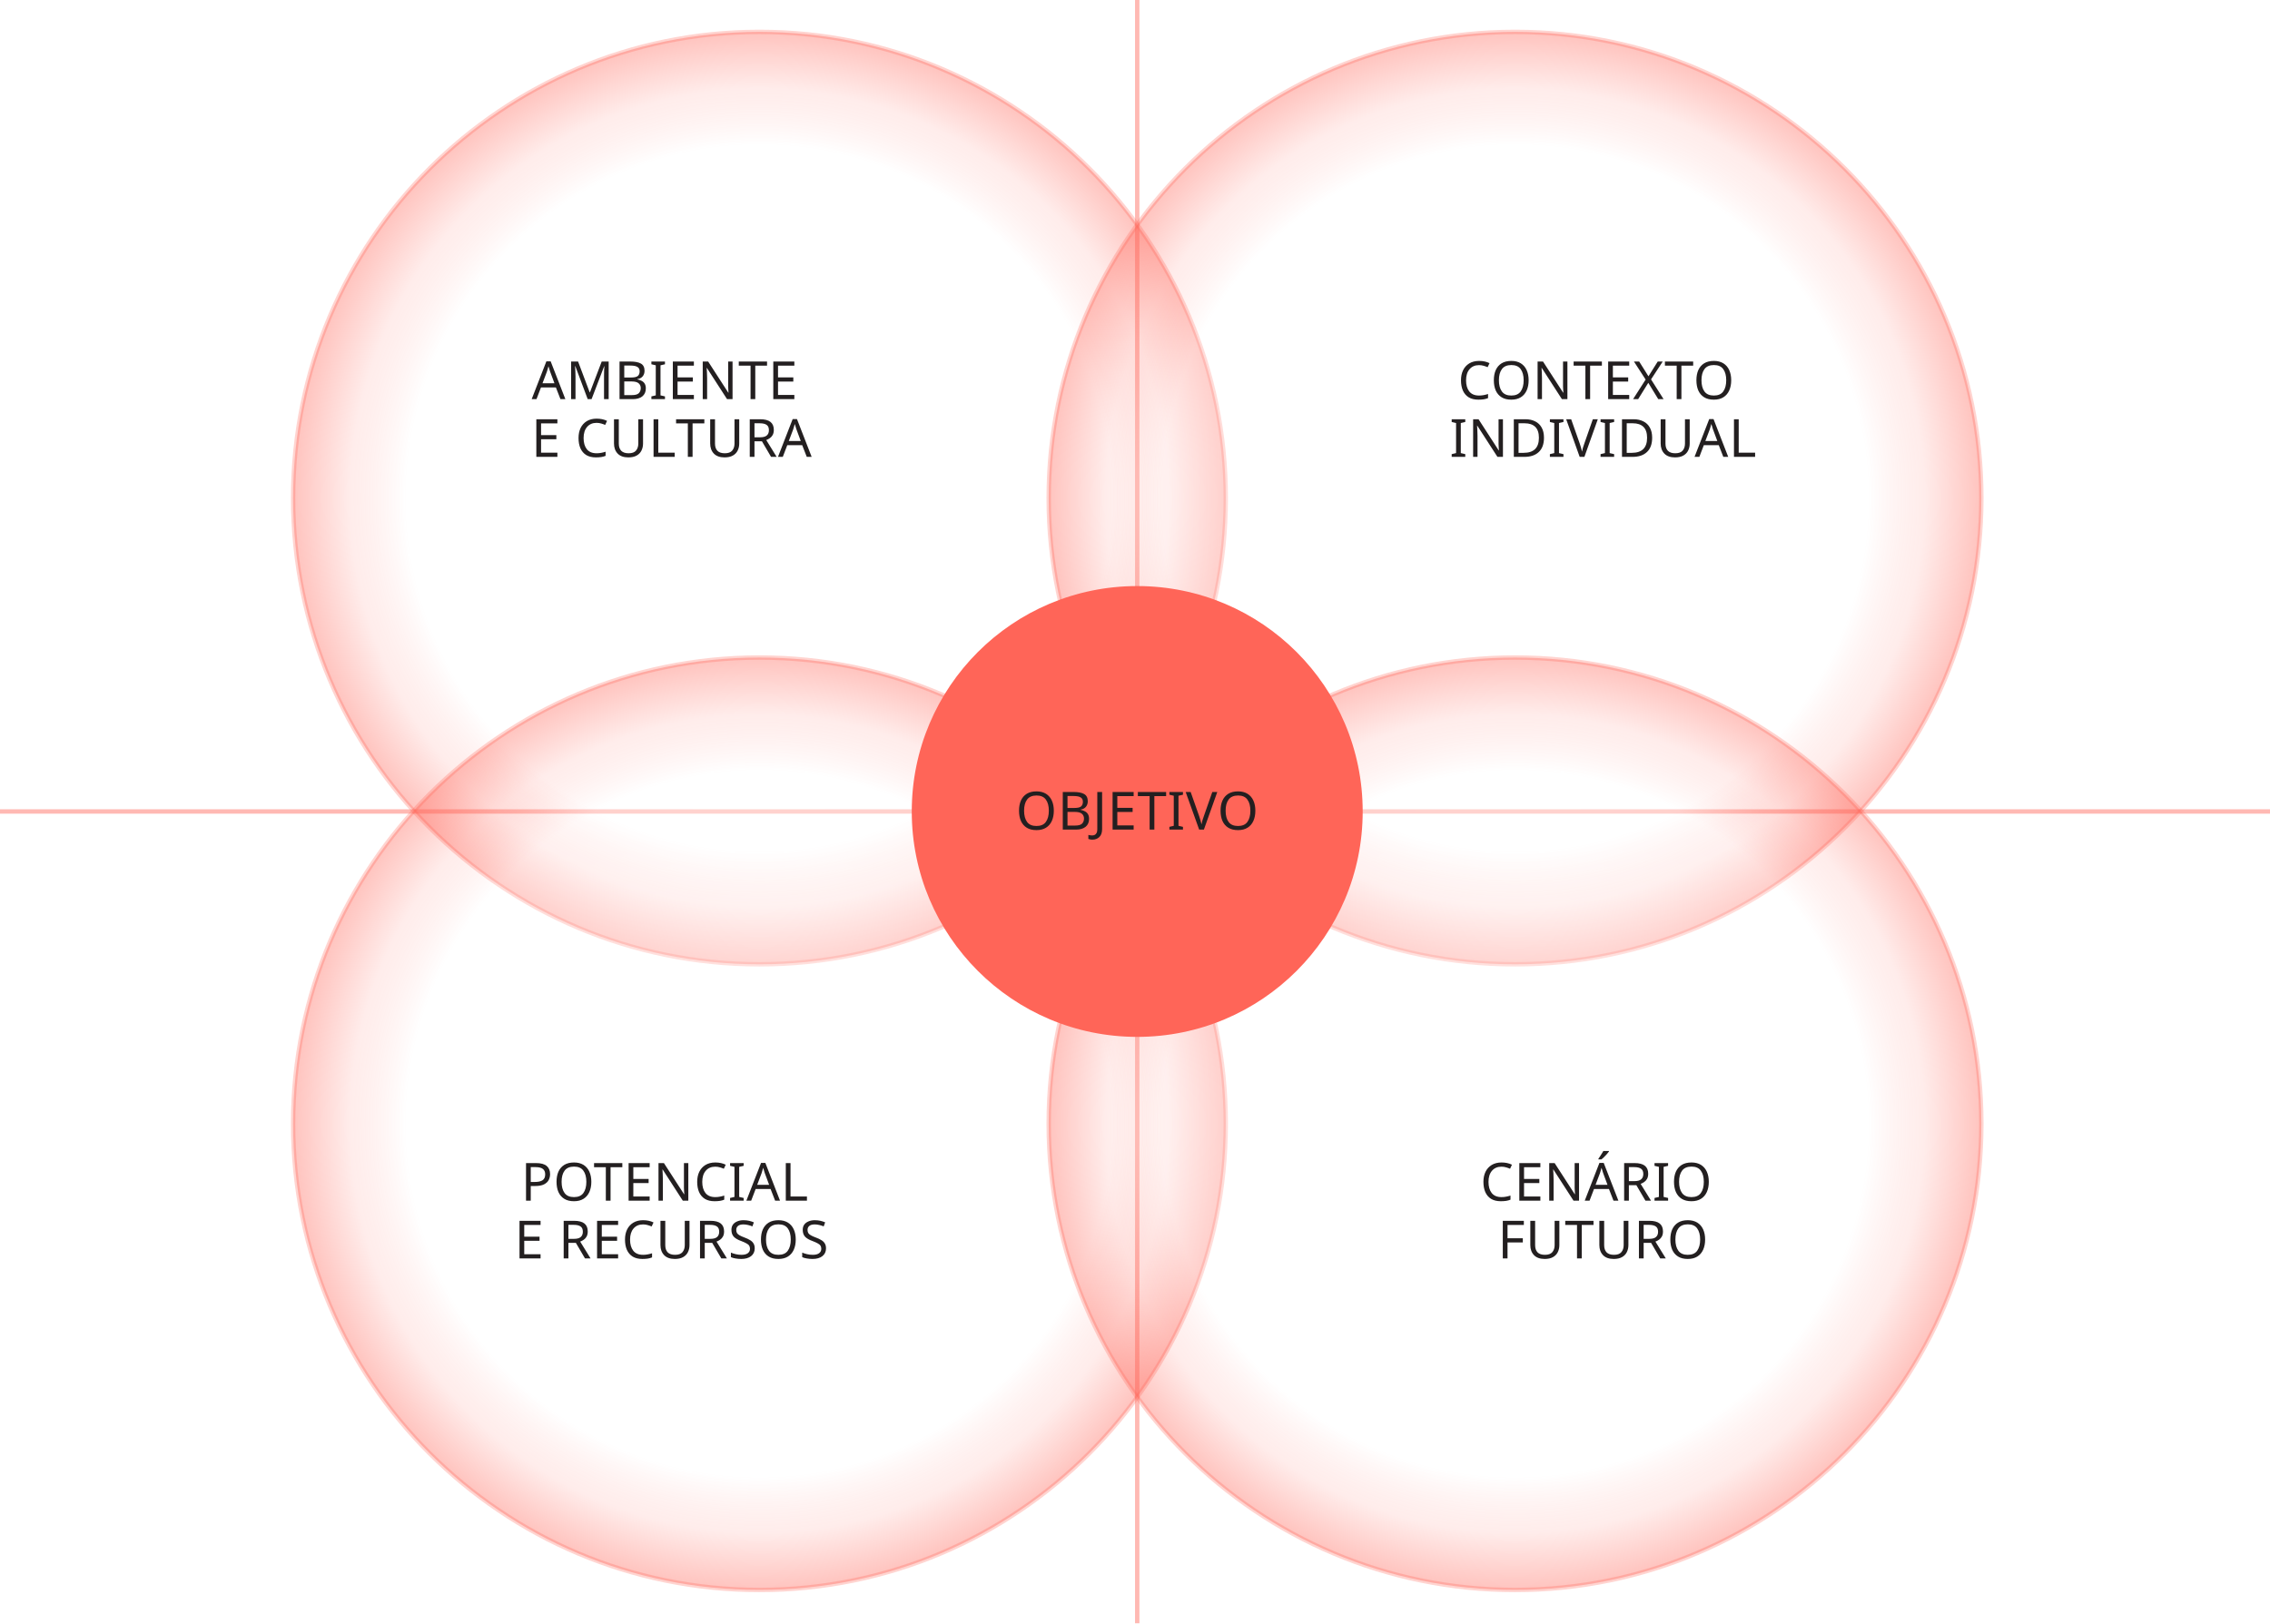
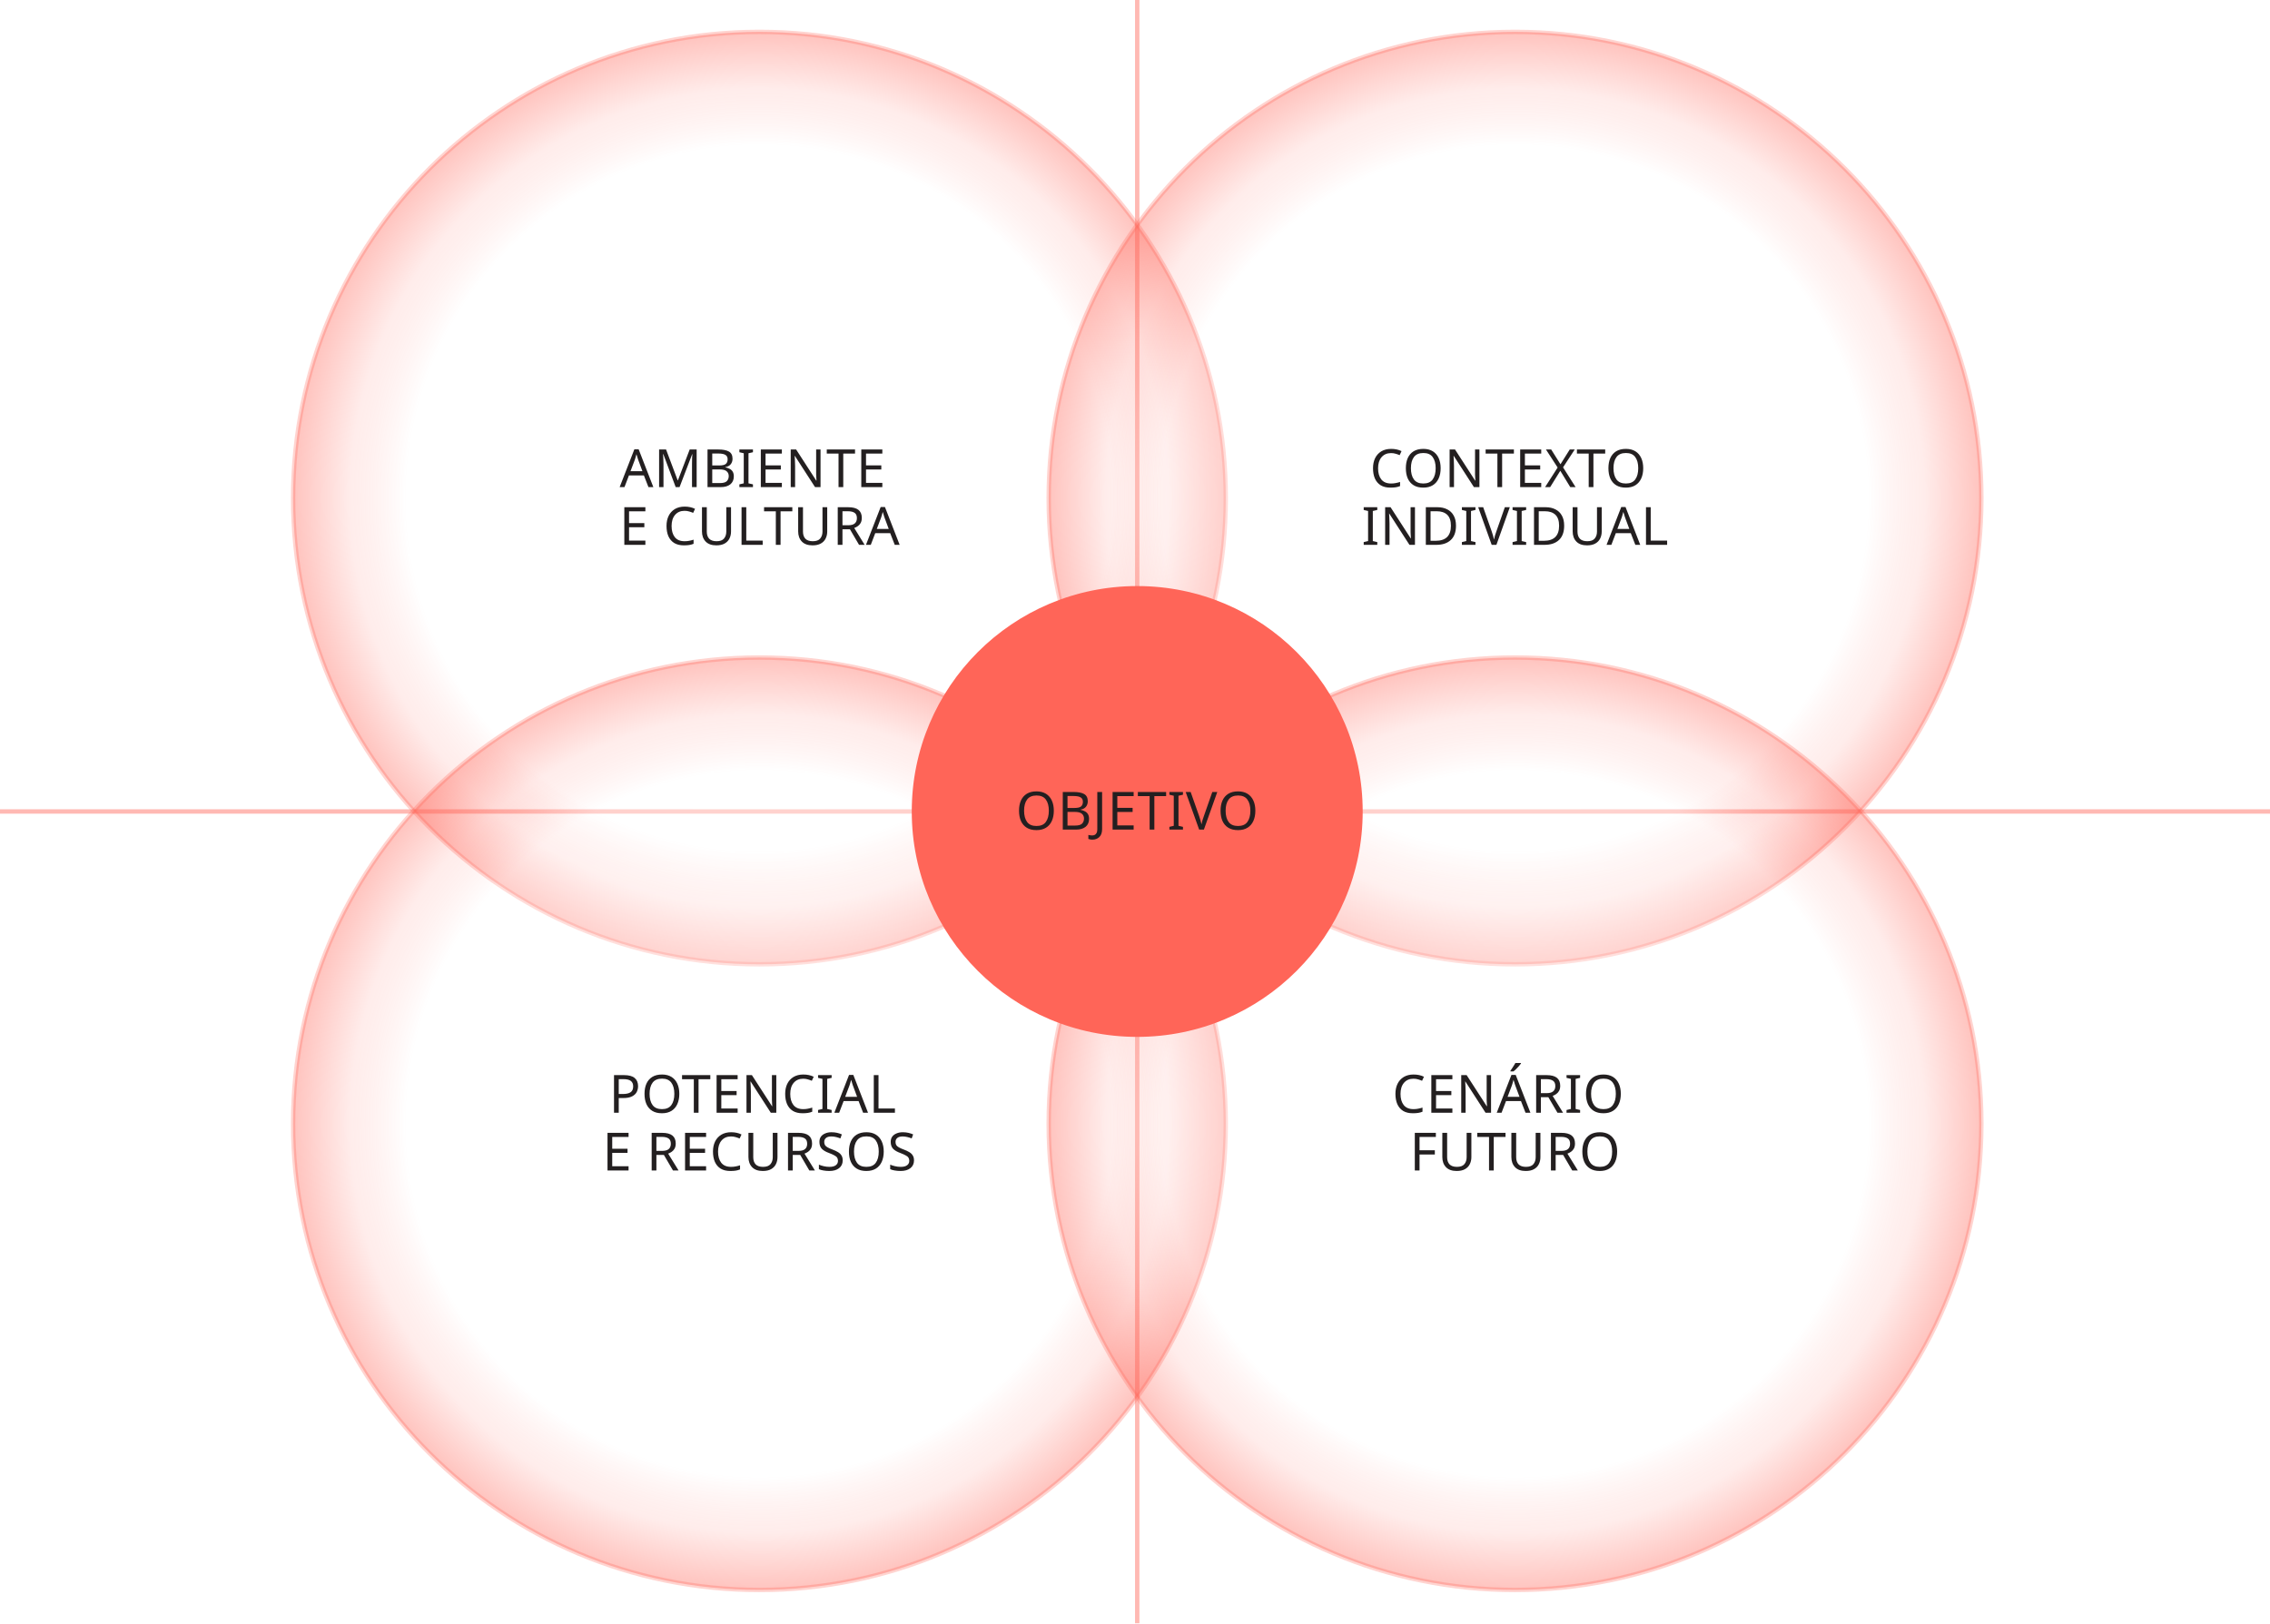
<svg xmlns="http://www.w3.org/2000/svg" viewBox="0 0 412.79 295.26" width="412.79" height="295.26" font-family="Hanken Grotesk, sans-serif">
  <defs>
    <radialGradient id="met-bola">
      <stop offset="0" stop-color="#fff" stop-opacity=".38" />
      <stop offset=".76" stop-color="#fff" stop-opacity=".18" />
      <stop offset=".88" stop-color="#FF6558" stop-opacity=".12" />
      <stop offset="1" stop-color="#FF6558" stop-opacity=".38" />
    </radialGradient>
  </defs>
  <g class="met-eixos" stroke="#FF6558" stroke-opacity=".45" stroke-width=".8">
    <line x1="206.8" y1="0" x2="206.8" y2="295.26" />
    <line x1="0" y1="147.6" x2="412.79" y2="147.6" />
  </g>
  <g class="met-bola met-ambiente" style="--dx:-1;--dy:-1">
    <circle cx="138.1" cy="90.6" r="84.8" fill="url(#met-bola)" stroke="#FF6558" stroke-opacity=".28" stroke-width=".8" />
-     <text x="122.1" y="72.6" text-anchor="middle" font-size="9.6" letter-spacing=".1" fill="#231F20">
-       <tspan x="122.1">AMBIENTE</tspan>
-       <tspan x="122.1" dy="10.5">E CULTURA</tspan>
+     <text x="138.1" y="88.6" text-anchor="middle" font-size="9.6" letter-spacing=".1" fill="#231F20">
+       <tspan x="138.1">AMBIENTE</tspan>
+       <tspan x="138.1" dy="10.5">E CULTURA</tspan>
    </text>
  </g>
  <g class="met-bola met-contexto" style="--dx:1;--dy:-1">
    <circle cx="275.5" cy="90.6" r="84.8" fill="url(#met-bola)" stroke="#FF6558" stroke-opacity=".28" stroke-width=".8" />
-     <text x="291.5" y="72.6" text-anchor="middle" font-size="9.6" letter-spacing=".1" fill="#231F20">
-       <tspan x="291.5">CONTEXTO</tspan>
-       <tspan x="291.5" dy="10.5">INDIVIDUAL</tspan>
+     <text x="275.5" y="88.6" text-anchor="middle" font-size="9.6" letter-spacing=".1" fill="#231F20">
+       <tspan x="275.5">CONTEXTO</tspan>
+       <tspan x="275.5" dy="10.5">INDIVIDUAL</tspan>
    </text>
  </g>
  <g class="met-bola met-potencial" style="--dx:-1;--dy:1">
    <circle cx="138.1" cy="204.4" r="84.8" fill="url(#met-bola)" stroke="#FF6558" stroke-opacity=".28" stroke-width=".8" />
-     <text x="122.1" y="218.4" text-anchor="middle" font-size="9.6" letter-spacing=".1" fill="#231F20">
-       <tspan x="122.1">POTENCIAL</tspan>
-       <tspan x="122.1" dy="10.5">E RECURSOS</tspan>
+     <text x="138.1" y="202.4" text-anchor="middle" font-size="9.6" letter-spacing=".1" fill="#231F20">
+       <tspan x="138.1">POTENCIAL</tspan>
+       <tspan x="138.1" dy="10.5">E RECURSOS</tspan>
    </text>
  </g>
  <g class="met-bola met-cenario" style="--dx:1;--dy:1">
    <circle cx="275.5" cy="204.4" r="84.8" fill="url(#met-bola)" stroke="#FF6558" stroke-opacity=".28" stroke-width=".8" />
-     <text x="291.5" y="218.4" text-anchor="middle" font-size="9.6" letter-spacing=".1" fill="#231F20">
-       <tspan x="291.5">CENÁRIO</tspan>
-       <tspan x="291.5" dy="10.5">FUTURO</tspan>
+     <text x="275.5" y="202.4" text-anchor="middle" font-size="9.6" letter-spacing=".1" fill="#231F20">
+       <tspan x="275.5">CENÁRIO</tspan>
+       <tspan x="275.5" dy="10.5">FUTURO</tspan>
    </text>
  </g>
  <g class="met-objetivo">
    <circle cx="206.8" cy="147.6" r="41" fill="#FF6558" />
    <text x="206.8" y="150.9" text-anchor="middle" font-size="9.6" letter-spacing=".1" fill="#231F20">OBJETIVO</text>
  </g>
</svg>
